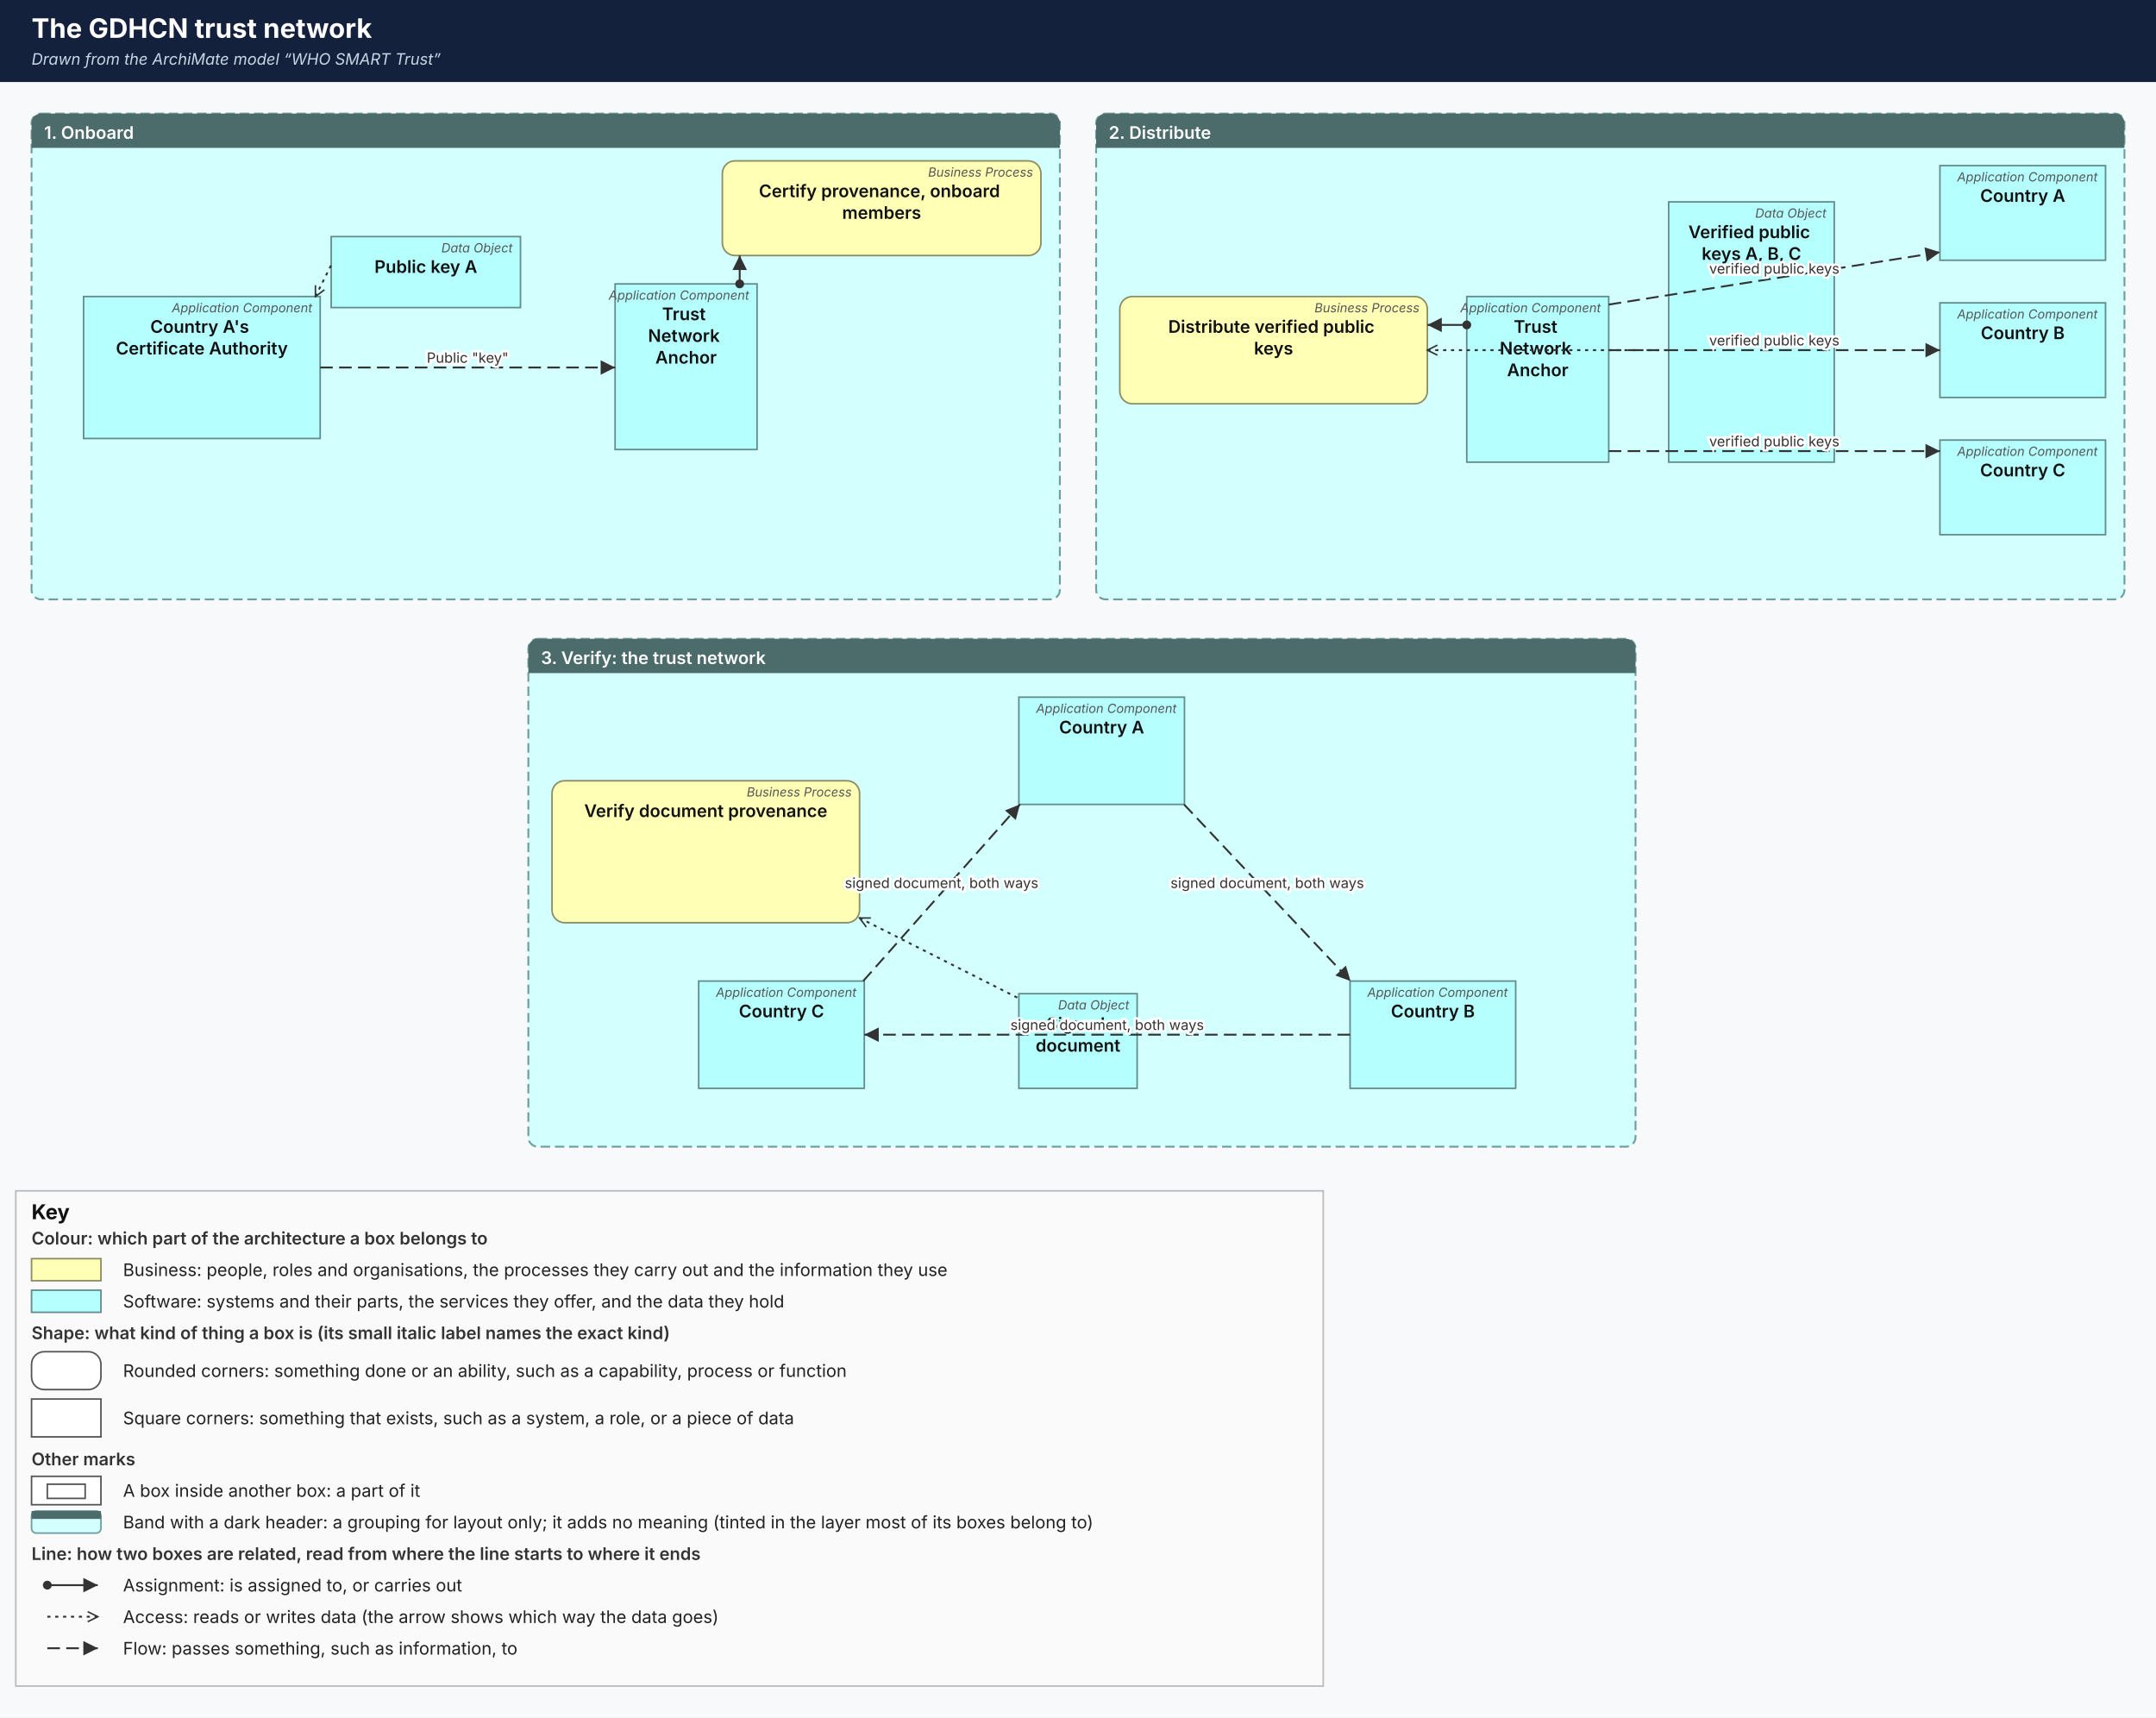
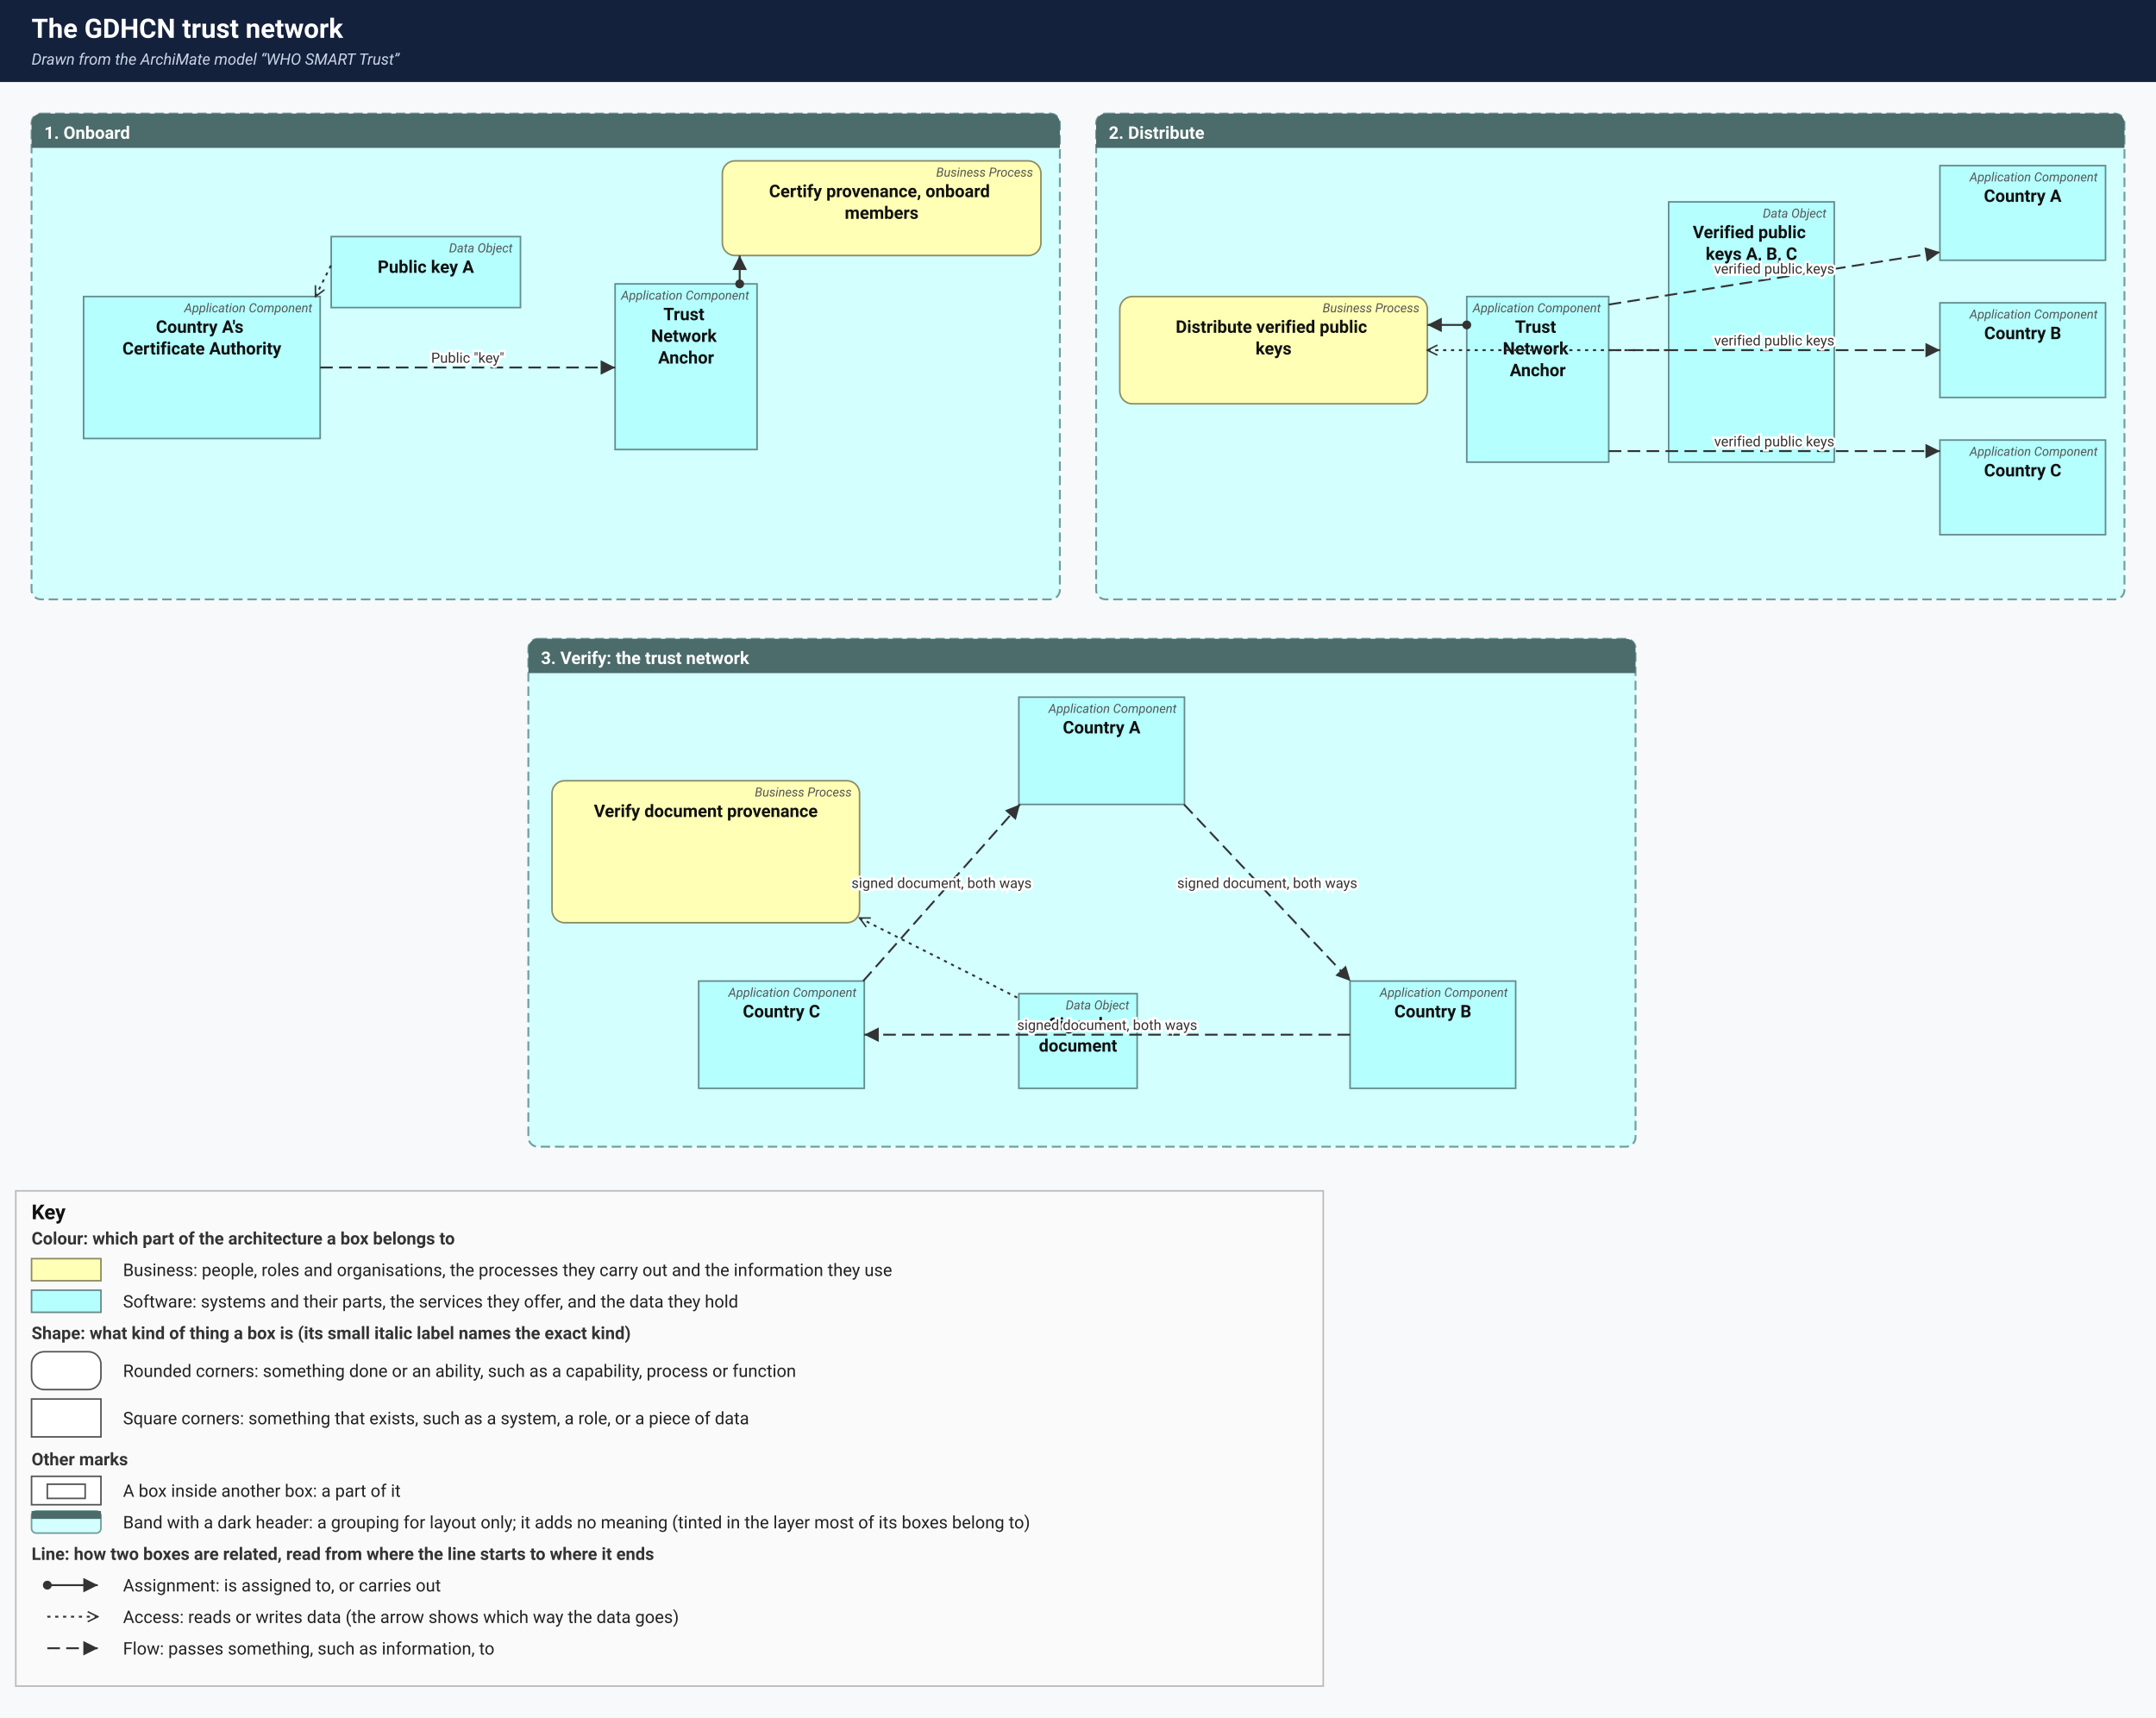
<svg xmlns="http://www.w3.org/2000/svg" viewBox="-8 -60 1367 1089" width="1367" height="1089" role="img" aria-labelledby="av-title">
  <style>
- .av-name{font:600 11px Inter, "Segoe UI", system-ui, -apple-system, Helvetica, Arial, sans-serif;fill:#111}
- .av-type{font:italic 8px Inter, "Segoe UI", system-ui, -apple-system, Helvetica, Arial, sans-serif;fill:#555}
- .av-group{font:600 11px Inter, "Segoe UI", system-ui, -apple-system, Helvetica, Arial, sans-serif;fill:#333}
- .av-note{font:10px Inter, "Segoe UI", system-ui, -apple-system, Helvetica, Arial, sans-serif;fill:#222}
- .av-key{font:11px Inter, "Segoe UI", system-ui, -apple-system, Helvetica, Arial, sans-serif;fill:#222}
- .av-keyh{font:600 11px Inter, "Segoe UI", system-ui, -apple-system, Helvetica, Arial, sans-serif;fill:#333}
- .av-keyt{font:700 13px Inter, "Segoe UI", system-ui, -apple-system, Helvetica, Arial, sans-serif;fill:#111}
- .av-rel{font:9px Inter, "Segoe UI", system-ui, -apple-system, Helvetica, Arial, sans-serif;fill:#333;paint-order:stroke;stroke:#fff;stroke-width:3px}
+ .av-name{font:600 11px system-ui, -apple-system, "Segoe UI", Roboto, "Helvetica Neue", Arial, "Noto Sans", sans-serif;fill:#111}
+ .av-type{font:italic 8px system-ui, -apple-system, "Segoe UI", Roboto, "Helvetica Neue", Arial, "Noto Sans", sans-serif;fill:#555}
+ .av-group{font:600 11px system-ui, -apple-system, "Segoe UI", Roboto, "Helvetica Neue", Arial, "Noto Sans", sans-serif;fill:#333}
+ .av-note{font:10px system-ui, -apple-system, "Segoe UI", Roboto, "Helvetica Neue", Arial, "Noto Sans", sans-serif;fill:#222}
+ .av-key{font:11px system-ui, -apple-system, "Segoe UI", Roboto, "Helvetica Neue", Arial, "Noto Sans", sans-serif;fill:#222}
+ .av-keyh{font:600 11px system-ui, -apple-system, "Segoe UI", Roboto, "Helvetica Neue", Arial, "Noto Sans", sans-serif;fill:#333}
+ .av-keyt{font:700 13px system-ui, -apple-system, "Segoe UI", Roboto, "Helvetica Neue", Arial, "Noto Sans", sans-serif;fill:#111}
+ .av-rel{font:9px system-ui, -apple-system, "Segoe UI", Roboto, "Helvetica Neue", Arial, "Noto Sans", sans-serif;fill:#333;paint-order:stroke;stroke:#fff;stroke-width:3px}
a:hover rect,a:hover polygon,a:focus rect,a:focus polygon{stroke:#06c;stroke-width:2.5}
</style>
  <defs>
    <marker id="arrow-open" viewBox="0 0 12 12" refX="11" refY="6" markerWidth="11" markerHeight="11" orient="auto-start-reverse" markerUnits="userSpaceOnUse">
      <path d="M1 1 L11 6 L1 11" fill="none" stroke="#333" stroke-width="1.3" />
    </marker>
    <marker id="arrow-filled" viewBox="0 0 12 12" refX="11" refY="6" markerWidth="11" markerHeight="11" orient="auto-start-reverse" markerUnits="userSpaceOnUse">
      <path d="M1 1 L11 6 L1 11 Z" fill="#333" />
    </marker>
    <marker id="arrow-small" viewBox="0 0 10 10" refX="9" refY="5" markerWidth="8" markerHeight="8" orient="auto-start-reverse" markerUnits="userSpaceOnUse">
      <path d="M1 1 L9 5 L1 9" fill="none" stroke="#333" stroke-width="1.2" />
    </marker>
    <marker id="triangle-hollow" viewBox="0 0 14 14" refX="13" refY="7" markerWidth="13" markerHeight="13" orient="auto-start-reverse" markerUnits="userSpaceOnUse">
      <path d="M1 1 L13 7 L1 13 Z" fill="#fff" stroke="#333" stroke-width="1.2" />
    </marker>
    <marker id="diamond-filled" viewBox="0 0 16 10" refX="1" refY="5" markerWidth="16" markerHeight="10" orient="auto-start-reverse" markerUnits="userSpaceOnUse">
      <path d="M1 5 L8 1 L15 5 L8 9 Z" fill="#333" />
    </marker>
    <marker id="diamond-hollow" viewBox="0 0 16 10" refX="1" refY="5" markerWidth="16" markerHeight="10" orient="auto-start-reverse" markerUnits="userSpaceOnUse">
      <path d="M1 5 L8 1 L15 5 L8 9 Z" fill="#fff" stroke="#333" stroke-width="1.2" />
    </marker>
    <marker id="dot" viewBox="0 0 8 8" refX="4" refY="4" markerWidth="7" markerHeight="7" orient="auto" markerUnits="userSpaceOnUse">
      <circle cx="4" cy="4" r="3.2" fill="#333" />
    </marker>
    <pattern id="missing" width="8" height="8" patternUnits="userSpaceOnUse" patternTransform="rotate(45)">
      <rect width="8" height="8" fill="#fff" />
      <line x1="0" y1="0" x2="0" y2="8" stroke="#d33" stroke-width="2" />
    </pattern>
  </defs>
  <rect x="-8" y="-60" width="1367" height="1089" fill="#f8f9fb" />
  <rect x="-8" y="-60" width="1367" height="52" fill="#14213d" />
-   <text x="12" y="-36" style="font:700 17px Inter, &quot;Segoe UI&quot;, system-ui, -apple-system, Helvetica, Arial, sans-serif;fill:#fff">The GDHCN trust network</text>
-   <text x="12" y="-19" style="font:italic 10px Inter, &quot;Segoe UI&quot;, system-ui, -apple-system, Helvetica, Arial, sans-serif;fill:#c9d6e6">Drawn from the ArchiMate model “WHO SMART Trust”</text>
+   <text x="12" y="-36" style="font:700 17px system-ui, -apple-system, &quot;Segoe UI&quot;, Roboto, &quot;Helvetica Neue&quot;, Arial, &quot;Noto Sans&quot;, sans-serif;fill:#fff">The GDHCN trust network</text>
+   <text x="12" y="-19" style="font:italic 10px system-ui, -apple-system, &quot;Segoe UI&quot;, Roboto, &quot;Helvetica Neue&quot;, Arial, &quot;Noto Sans&quot;, sans-serif;fill:#c9d6e6">Drawn from the ArchiMate model “WHO SMART Trust”</text>
  <a href="../../../en/smart-trust/archimate/1.7.5/element/1-onboard/" target="_top">
    <rect x="12" y="12" width="652" height="308" rx="6" fill="#d3ffff" stroke="#709e9e" stroke-width="1.2" stroke-dasharray="6 3" />
    <path d="M12 18 a6 6 0 0 1 6 -6 h640 a6 6 0 0 1 6 6 v15.75 h-652 z" fill="#4c6b6b" />
    <text class="av-group" x="20" y="28" style="fill:#fff">1. Onboard</text>
  </a>
  <a href="../../../en/smart-trust/archimate/1.7.5/element/country-a-s-certificate-authority/" target="_top">
    <rect x="45" y="128" width="150" height="90" fill="#b5ffff" stroke="#648c8c" stroke-width="1" />
    <text class="av-type" x="190" y="138" text-anchor="end">Application Component</text>
    <text class="av-name" x="120" y="151" text-anchor="middle">
      <tspan x="120" dy="0">Country A's</tspan>
      <tspan x="120" dy="13.75">Certificate Authority</tspan>
    </text>
  </a>
  <a href="../../../en/smart-trust/archimate/1.7.5/element/public-key-a/" target="_top">
    <rect x="202" y="90" width="120" height="45" fill="#b5ffff" stroke="#648c8c" stroke-width="1" />
    <text class="av-type" x="317" y="100" text-anchor="end">Data Object</text>
    <text class="av-name" x="262" y="113" text-anchor="middle">
      <tspan x="262" dy="0">Public key A</tspan>
    </text>
  </a>
  <a href="../../../en/smart-trust/archimate/1.7.5/element/trust-network-anchor/" target="_top">
    <rect x="382" y="120" width="90" height="105" fill="#b5ffff" stroke="#648c8c" stroke-width="1" />
    <text class="av-type" x="467" y="130" text-anchor="end">Application Component</text>
    <text class="av-name" x="427" y="143" text-anchor="middle">
      <tspan x="427" dy="0">Trust</tspan>
      <tspan x="427" dy="13.75">Network</tspan>
      <tspan x="427" dy="13.75">Anchor</tspan>
    </text>
  </a>
  <a href="../../../en/smart-trust/archimate/1.7.5/element/certify-provenance-onboard-members/" target="_top">
    <rect x="450" y="42" width="202" height="60" rx="8" fill="#ffffb5" stroke="#8c8c64" stroke-width="1" />
    <text class="av-type" x="647" y="52" text-anchor="end">Business Process</text>
    <text class="av-name" x="551" y="65" text-anchor="middle">
      <tspan x="551" dy="0">Certify provenance, onboard</tspan>
      <tspan x="551" dy="13.75">members</tspan>
    </text>
  </a>
  <a href="../../../en/smart-trust/archimate/1.7.5/element/2-distribute/" target="_top">
    <rect x="687" y="12" width="652" height="308" rx="6" fill="#d3ffff" stroke="#709e9e" stroke-width="1.2" stroke-dasharray="6 3" />
    <path d="M687 18 a6 6 0 0 1 6 -6 h640 a6 6 0 0 1 6 6 v15.75 h-652 z" fill="#4c6b6b" />
    <text class="av-group" x="695" y="28" style="fill:#fff">2. Distribute</text>
  </a>
  <a href="../../../en/smart-trust/archimate/1.7.5/element/distribute-verified-public-keys/" target="_top">
    <rect x="702" y="128" width="195" height="68" rx="8" fill="#ffffb5" stroke="#8c8c64" stroke-width="1" />
    <text class="av-type" x="892" y="138" text-anchor="end">Business Process</text>
    <text class="av-name" x="799.5" y="151" text-anchor="middle">
      <tspan x="799.5" dy="0">Distribute verified public</tspan>
      <tspan x="799.5" dy="13.75">keys</tspan>
    </text>
  </a>
  <a href="../../../en/smart-trust/archimate/1.7.5/element/trust-network-anchor/" target="_top">
    <rect x="922" y="128" width="90" height="105" fill="#b5ffff" stroke="#648c8c" stroke-width="1" />
    <text class="av-type" x="1007" y="138" text-anchor="end">Application Component</text>
    <text class="av-name" x="967" y="151" text-anchor="middle">
      <tspan x="967" dy="0">Trust</tspan>
      <tspan x="967" dy="13.75">Network</tspan>
      <tspan x="967" dy="13.75">Anchor</tspan>
    </text>
  </a>
  <a href="../../../en/smart-trust/archimate/1.7.5/element/verified-public-keys-a-b-c/" target="_top">
    <rect x="1050" y="68" width="105" height="165" fill="#b5ffff" stroke="#648c8c" stroke-width="1" />
    <text class="av-type" x="1150" y="78" text-anchor="end">Data Object</text>
    <text class="av-name" x="1102.5" y="91" text-anchor="middle">
      <tspan x="1102.5" dy="0">Verified public</tspan>
      <tspan x="1102.5" dy="13.75">keys A, B, C</tspan>
    </text>
  </a>
  <a href="../../../en/smart-trust/archimate/1.7.5/element/country-a/" target="_top">
    <rect x="1222" y="45" width="105" height="60" fill="#b5ffff" stroke="#648c8c" stroke-width="1" />
    <text class="av-type" x="1322" y="55" text-anchor="end">Application Component</text>
    <text class="av-name" x="1274.5" y="68" text-anchor="middle">
      <tspan x="1274.5" dy="0">Country A</tspan>
    </text>
  </a>
  <a href="../../../en/smart-trust/archimate/1.7.5/element/country-b/" target="_top">
    <rect x="1222" y="132" width="105" height="60" fill="#b5ffff" stroke="#648c8c" stroke-width="1" />
    <text class="av-type" x="1322" y="142" text-anchor="end">Application Component</text>
    <text class="av-name" x="1274.5" y="155" text-anchor="middle">
      <tspan x="1274.5" dy="0">Country B</tspan>
    </text>
  </a>
  <a href="../../../en/smart-trust/archimate/1.7.5/element/country-c/" target="_top">
    <rect x="1222" y="219" width="105" height="60" fill="#b5ffff" stroke="#648c8c" stroke-width="1" />
    <text class="av-type" x="1322" y="229" text-anchor="end">Application Component</text>
    <text class="av-name" x="1274.5" y="242" text-anchor="middle">
      <tspan x="1274.5" dy="0">Country C</tspan>
    </text>
  </a>
  <a href="../../../en/smart-trust/archimate/1.7.5/element/3-verify-the-trust-network/" target="_top">
    <rect x="327" y="345" width="702" height="322" rx="6" fill="#d3ffff" stroke="#709e9e" stroke-width="1.2" stroke-dasharray="6 3" />
    <path d="M327 351 a6 6 0 0 1 6 -6 h690 a6 6 0 0 1 6 6 v15.75 h-702 z" fill="#4c6b6b" />
    <text class="av-group" x="335" y="361" style="fill:#fff">3. Verify: the trust network</text>
  </a>
  <a href="../../../en/smart-trust/archimate/1.7.5/element/verify-document-provenance/" target="_top">
    <rect x="342" y="435" width="195" height="90" rx="8" fill="#ffffb5" stroke="#8c8c64" stroke-width="1" />
    <text class="av-type" x="532" y="445" text-anchor="end">Business Process</text>
    <text class="av-name" x="439.5" y="458" text-anchor="middle">
      <tspan x="439.5" dy="0">Verify document provenance</tspan>
    </text>
  </a>
  <a href="../../../en/smart-trust/archimate/1.7.5/element/country-a/" target="_top">
    <rect x="638" y="382" width="105" height="68" fill="#b5ffff" stroke="#648c8c" stroke-width="1" />
    <text class="av-type" x="738" y="392" text-anchor="end">Application Component</text>
    <text class="av-name" x="690.5" y="405" text-anchor="middle">
      <tspan x="690.5" dy="0">Country A</tspan>
    </text>
  </a>
  <a href="../../../en/smart-trust/archimate/1.7.5/element/country-b/" target="_top">
    <rect x="848" y="562" width="105" height="68" fill="#b5ffff" stroke="#648c8c" stroke-width="1" />
    <text class="av-type" x="948" y="572" text-anchor="end">Application Component</text>
    <text class="av-name" x="900.5" y="585" text-anchor="middle">
      <tspan x="900.5" dy="0">Country B</tspan>
    </text>
  </a>
  <a href="../../../en/smart-trust/archimate/1.7.5/element/country-c/" target="_top">
    <rect x="435" y="562" width="105" height="68" fill="#b5ffff" stroke="#648c8c" stroke-width="1" />
    <text class="av-type" x="535" y="572" text-anchor="end">Application Component</text>
    <text class="av-name" x="487.5" y="585" text-anchor="middle">
      <tspan x="487.5" dy="0">Country C</tspan>
    </text>
  </a>
  <a href="../../../en/smart-trust/archimate/1.7.5/element/signed-document/" target="_top">
    <rect x="638" y="570" width="75" height="60" fill="#b5ffff" stroke="#648c8c" stroke-width="1" />
    <text class="av-type" x="708" y="580" text-anchor="end">Data Object</text>
    <text class="av-name" x="675.5" y="593" text-anchor="middle">
      <tspan x="675.5" dy="0">Signed</tspan>
      <tspan x="675.5" dy="13.75">document</tspan>
    </text>
  </a>
  <a href="../../../en/smart-trust/archimate/1.7.5/relationship/id-6f718a953c8056199f120bade1182303/" target="_top">
    <path d="M195 173 L382 173" fill="none" stroke="#333" stroke-width="1.2" stroke-dasharray="8 4" marker-end="url(#arrow-filled)" />
    <path d="M195 173 L382 173" fill="none" stroke="transparent" stroke-width="8" />
    <text class="av-rel" x="288.5" y="170" text-anchor="middle">Public "key"</text>
  </a>
  <a href="../../../en/smart-trust/archimate/1.7.5/relationship/id-85f573f7141c58e2a0baf12e0f1393fc/" target="_top">
    <path d="M192 128 L202 108" fill="none" stroke="#333" stroke-width="1.2" stroke-dasharray="2 3" marker-start="url(#arrow-small)" />
    <path d="M192 128 L202 108" fill="none" stroke="transparent" stroke-width="8" />
  </a>
  <a href="../../../en/smart-trust/archimate/1.7.5/relationship/id-1a453dd723c45049b4cd88887e156dea/" target="_top">
    <path d="M461 120 L461 102" fill="none" stroke="#333" stroke-width="1.2" marker-start="url(#dot)" marker-end="url(#arrow-filled)" />
    <path d="M461 120 L461 102" fill="none" stroke="transparent" stroke-width="8" />
  </a>
  <a href="../../../en/smart-trust/archimate/1.7.5/relationship/id-04e070b883a25dfab017a498a0d19fda/" target="_top">
    <path d="M897 162 L1050 162" fill="none" stroke="#333" stroke-width="1.2" stroke-dasharray="2 3" marker-start="url(#arrow-small)" />
    <path d="M897 162 L1050 162" fill="none" stroke="transparent" stroke-width="8" />
  </a>
  <a href="../../../en/smart-trust/archimate/1.7.5/relationship/id-af11b05186e95d5082ccf25fcb06ff8e/" target="_top">
    <path d="M922 146 L897 146" fill="none" stroke="#333" stroke-width="1.2" marker-start="url(#dot)" marker-end="url(#arrow-filled)" />
    <path d="M922 146 L897 146" fill="none" stroke="transparent" stroke-width="8" />
  </a>
  <a href="../../../en/smart-trust/archimate/1.7.5/relationship/id-0f25d4e0e1135136aa88b05e0ead97f4/" target="_top">
    <path d="M1012 133.1 L1222 99.9" fill="none" stroke="#333" stroke-width="1.2" stroke-dasharray="8 4" marker-end="url(#arrow-filled)" />
    <path d="M1012 133.1 L1222 99.9" fill="none" stroke="transparent" stroke-width="8" />
    <text class="av-rel" x="1117" y="113.5" text-anchor="middle">verified public keys</text>
  </a>
  <a href="../../../en/smart-trust/archimate/1.7.5/relationship/id-49e85b5609185863b2f0a8d7bdc5b66e/" target="_top">
    <path d="M1012 162 L1222 162" fill="none" stroke="#333" stroke-width="1.2" stroke-dasharray="8 4" marker-end="url(#arrow-filled)" />
    <path d="M1012 162 L1222 162" fill="none" stroke="transparent" stroke-width="8" />
    <text class="av-rel" x="1117" y="159" text-anchor="middle">verified public keys</text>
  </a>
  <a href="../../../en/smart-trust/archimate/1.7.5/relationship/id-6a2fd5fd76615059908c689d217a55f5/" target="_top">
    <path d="M1012 226 L1222 226" fill="none" stroke="#333" stroke-width="1.2" stroke-dasharray="8 4" marker-end="url(#arrow-filled)" />
    <path d="M1012 226 L1222 226" fill="none" stroke="transparent" stroke-width="8" />
    <text class="av-rel" x="1117" y="223" text-anchor="middle">verified public keys</text>
  </a>
  <a href="../../../en/smart-trust/archimate/1.7.5/relationship/id-f3e11cd2025e559bb9b99defd53bbe6d/" target="_top">
    <path d="M537 522 L638 573" fill="none" stroke="#333" stroke-width="1.2" stroke-dasharray="2 3" marker-start="url(#arrow-small)" />
    <path d="M537 522 L638 573" fill="none" stroke="transparent" stroke-width="8" />
  </a>
  <a href="../../../en/smart-trust/archimate/1.7.5/relationship/id-cc2192ac2c405900803374c48e9d5391/" target="_top">
    <path d="M742.7 450 L848.3 562" fill="none" stroke="#333" stroke-width="1.2" stroke-dasharray="8 4" marker-end="url(#arrow-filled)" />
    <path d="M742.7 450 L848.3 562" fill="none" stroke="transparent" stroke-width="8" />
    <text class="av-rel" x="795.5" y="503" text-anchor="middle">signed document, both ways</text>
  </a>
  <a href="../../../en/smart-trust/archimate/1.7.5/relationship/id-3f7b4cb2a2e45d23926dbb820e093451/" target="_top">
    <path d="M848 596 L540 596" fill="none" stroke="#333" stroke-width="1.2" stroke-dasharray="8 4" marker-end="url(#arrow-filled)" />
    <path d="M848 596 L540 596" fill="none" stroke="transparent" stroke-width="8" />
    <text class="av-rel" x="694" y="593" text-anchor="middle">signed document, both ways</text>
  </a>
  <a href="../../../en/smart-trust/archimate/1.7.5/relationship/id-b2a26e8f56dd5ab986edf171444a2d1c/" target="_top">
    <path d="M539.3 562 L638.7 450" fill="none" stroke="#333" stroke-width="1.2" stroke-dasharray="8 4" marker-end="url(#arrow-filled)" />
    <path d="M539.3 562 L638.7 450" fill="none" stroke="transparent" stroke-width="8" />
    <text class="av-rel" x="589" y="503" text-anchor="middle">signed document, both ways</text>
  </a>
  <g class="av-legend">
    <rect x="2" y="695" width="829" height="314" fill="#fafafa" stroke="#bbb" />
    <text class="av-keyt" x="12" y="713">Key</text>
    <text class="av-keyh" x="12" y="729">Colour: which part of the architecture a box belongs to</text>
    <rect x="12" y="738" width="44" height="14" fill="#ffffb5" stroke="#8c8c64" />
    <text class="av-key" x="70" y="749">Business: people, roles and organisations, the processes they carry out and the information they use</text>
    <rect x="12" y="758" width="44" height="14" fill="#b5ffff" stroke="#648c8c" />
    <text class="av-key" x="70" y="769">Software: systems and their parts, the services they offer, and the data they hold</text>
    <text class="av-keyh" x="12" y="789">Shape: what kind of thing a box is (its small italic label names the exact kind)</text>
    <rect x="12" y="797" width="44" height="24" rx="8" fill="#fff" stroke="#555" />
    <text class="av-key" x="70" y="813">Rounded corners: something done or an ability, such as a capability, process or function</text>
    <rect x="12" y="827" width="44" height="24" fill="#fff" stroke="#555" />
    <text class="av-key" x="70" y="843">Square corners: something that exists, such as a system, a role, or a piece of data</text>
    <text class="av-keyh" x="12" y="869">Other marks</text>
    <rect x="12" y="876" width="44" height="18" fill="#fff" stroke="#555" />
    <rect x="22" y="881" width="24" height="9" fill="#fff" stroke="#555" />
    <text class="av-key" x="70" y="889">A box inside another box: a part of it</text>
    <rect x="12" y="898" width="44" height="14" rx="3" fill="#d3ffff" stroke="#709e9e" />
    <rect x="12" y="898" width="44" height="5" fill="#4c6b6b" />
    <text class="av-key" x="70" y="909">Band with a dark header: a grouping for layout only; it adds no meaning (tinted in the layer most of its boxes belong to)</text>
    <text class="av-keyh" x="12" y="929">Line: how two boxes are related, read from where the line starts to where it ends</text>
    <path d="M22 945 L54 945" fill="none" stroke="#333" stroke-width="1.2" marker-start="url(#dot)" marker-end="url(#arrow-filled)" />
    <text class="av-key" x="70" y="949">Assignment: is assigned to, or carries out</text>
    <path d="M22 965 L54 965" fill="none" stroke="#333" stroke-width="1.2" stroke-dasharray="2 3" marker-end="url(#arrow-small)" />
    <text class="av-key" x="70" y="969">Access: reads or writes data (the arrow shows which way the data goes)</text>
    <path d="M22 985 L54 985" fill="none" stroke="#333" stroke-width="1.2" stroke-dasharray="8 4" marker-end="url(#arrow-filled)" />
    <text class="av-key" x="70" y="989">Flow: passes something, such as information, to</text>
  </g>
</svg>
